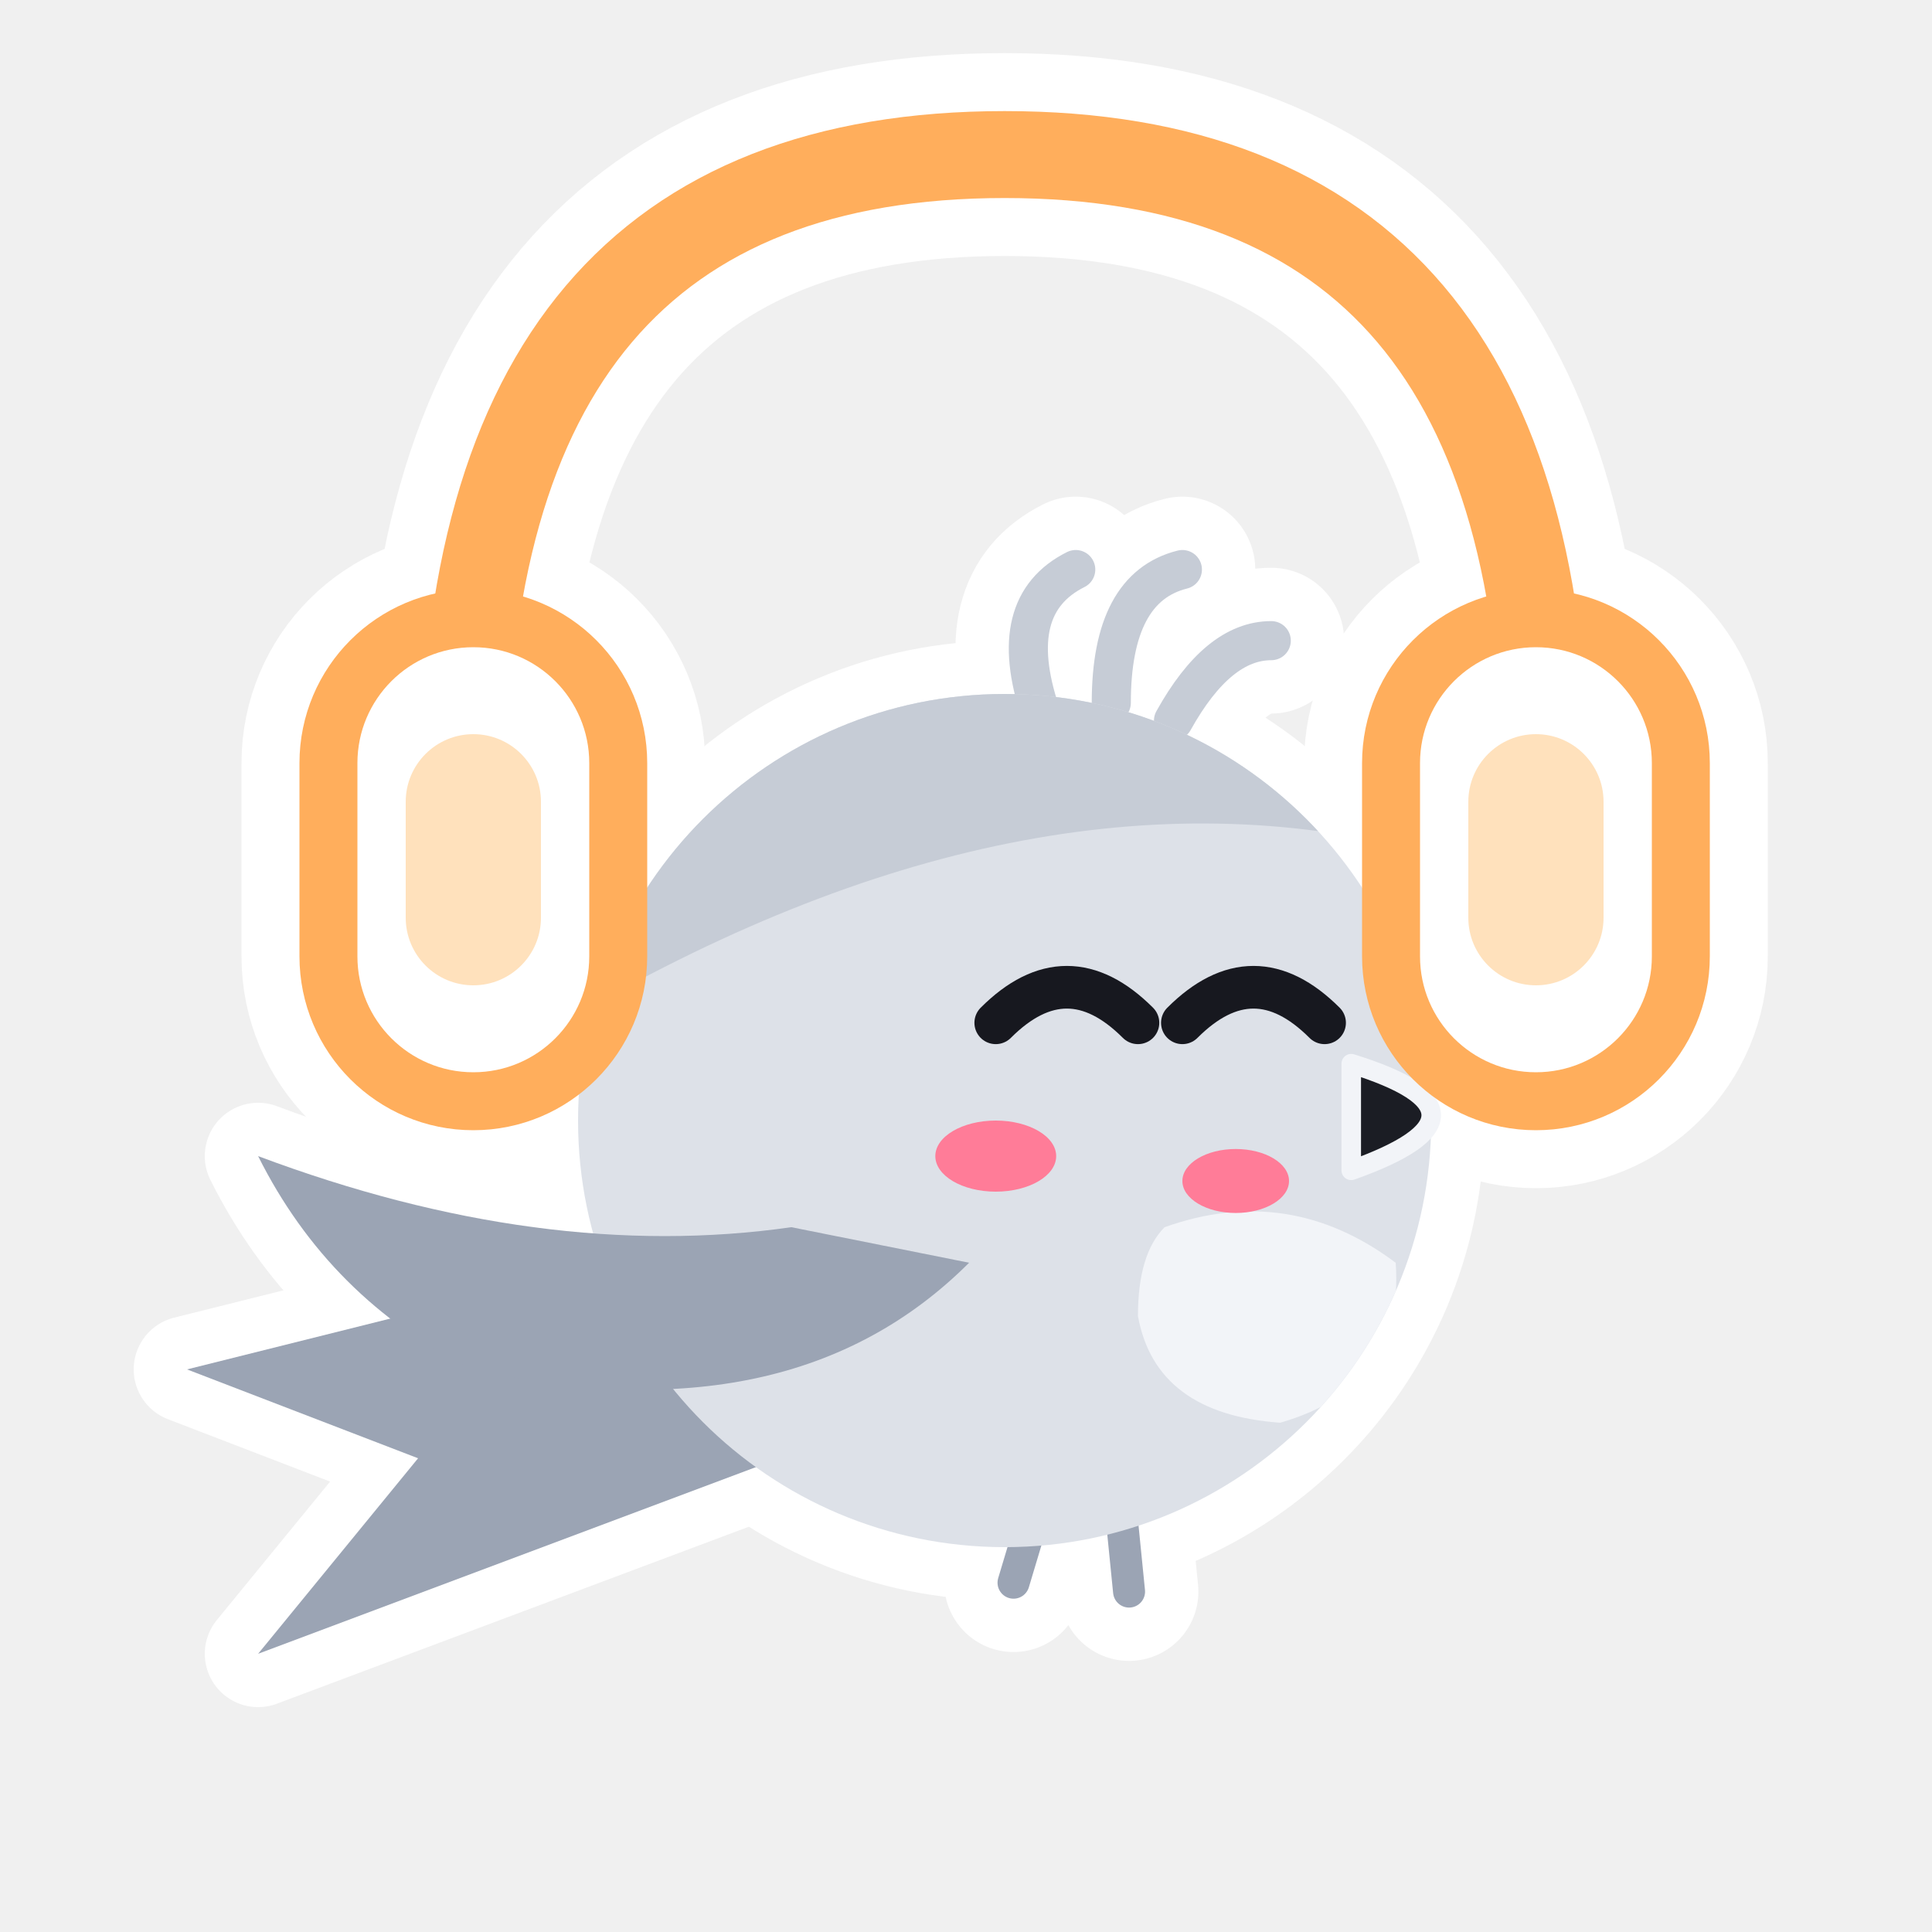
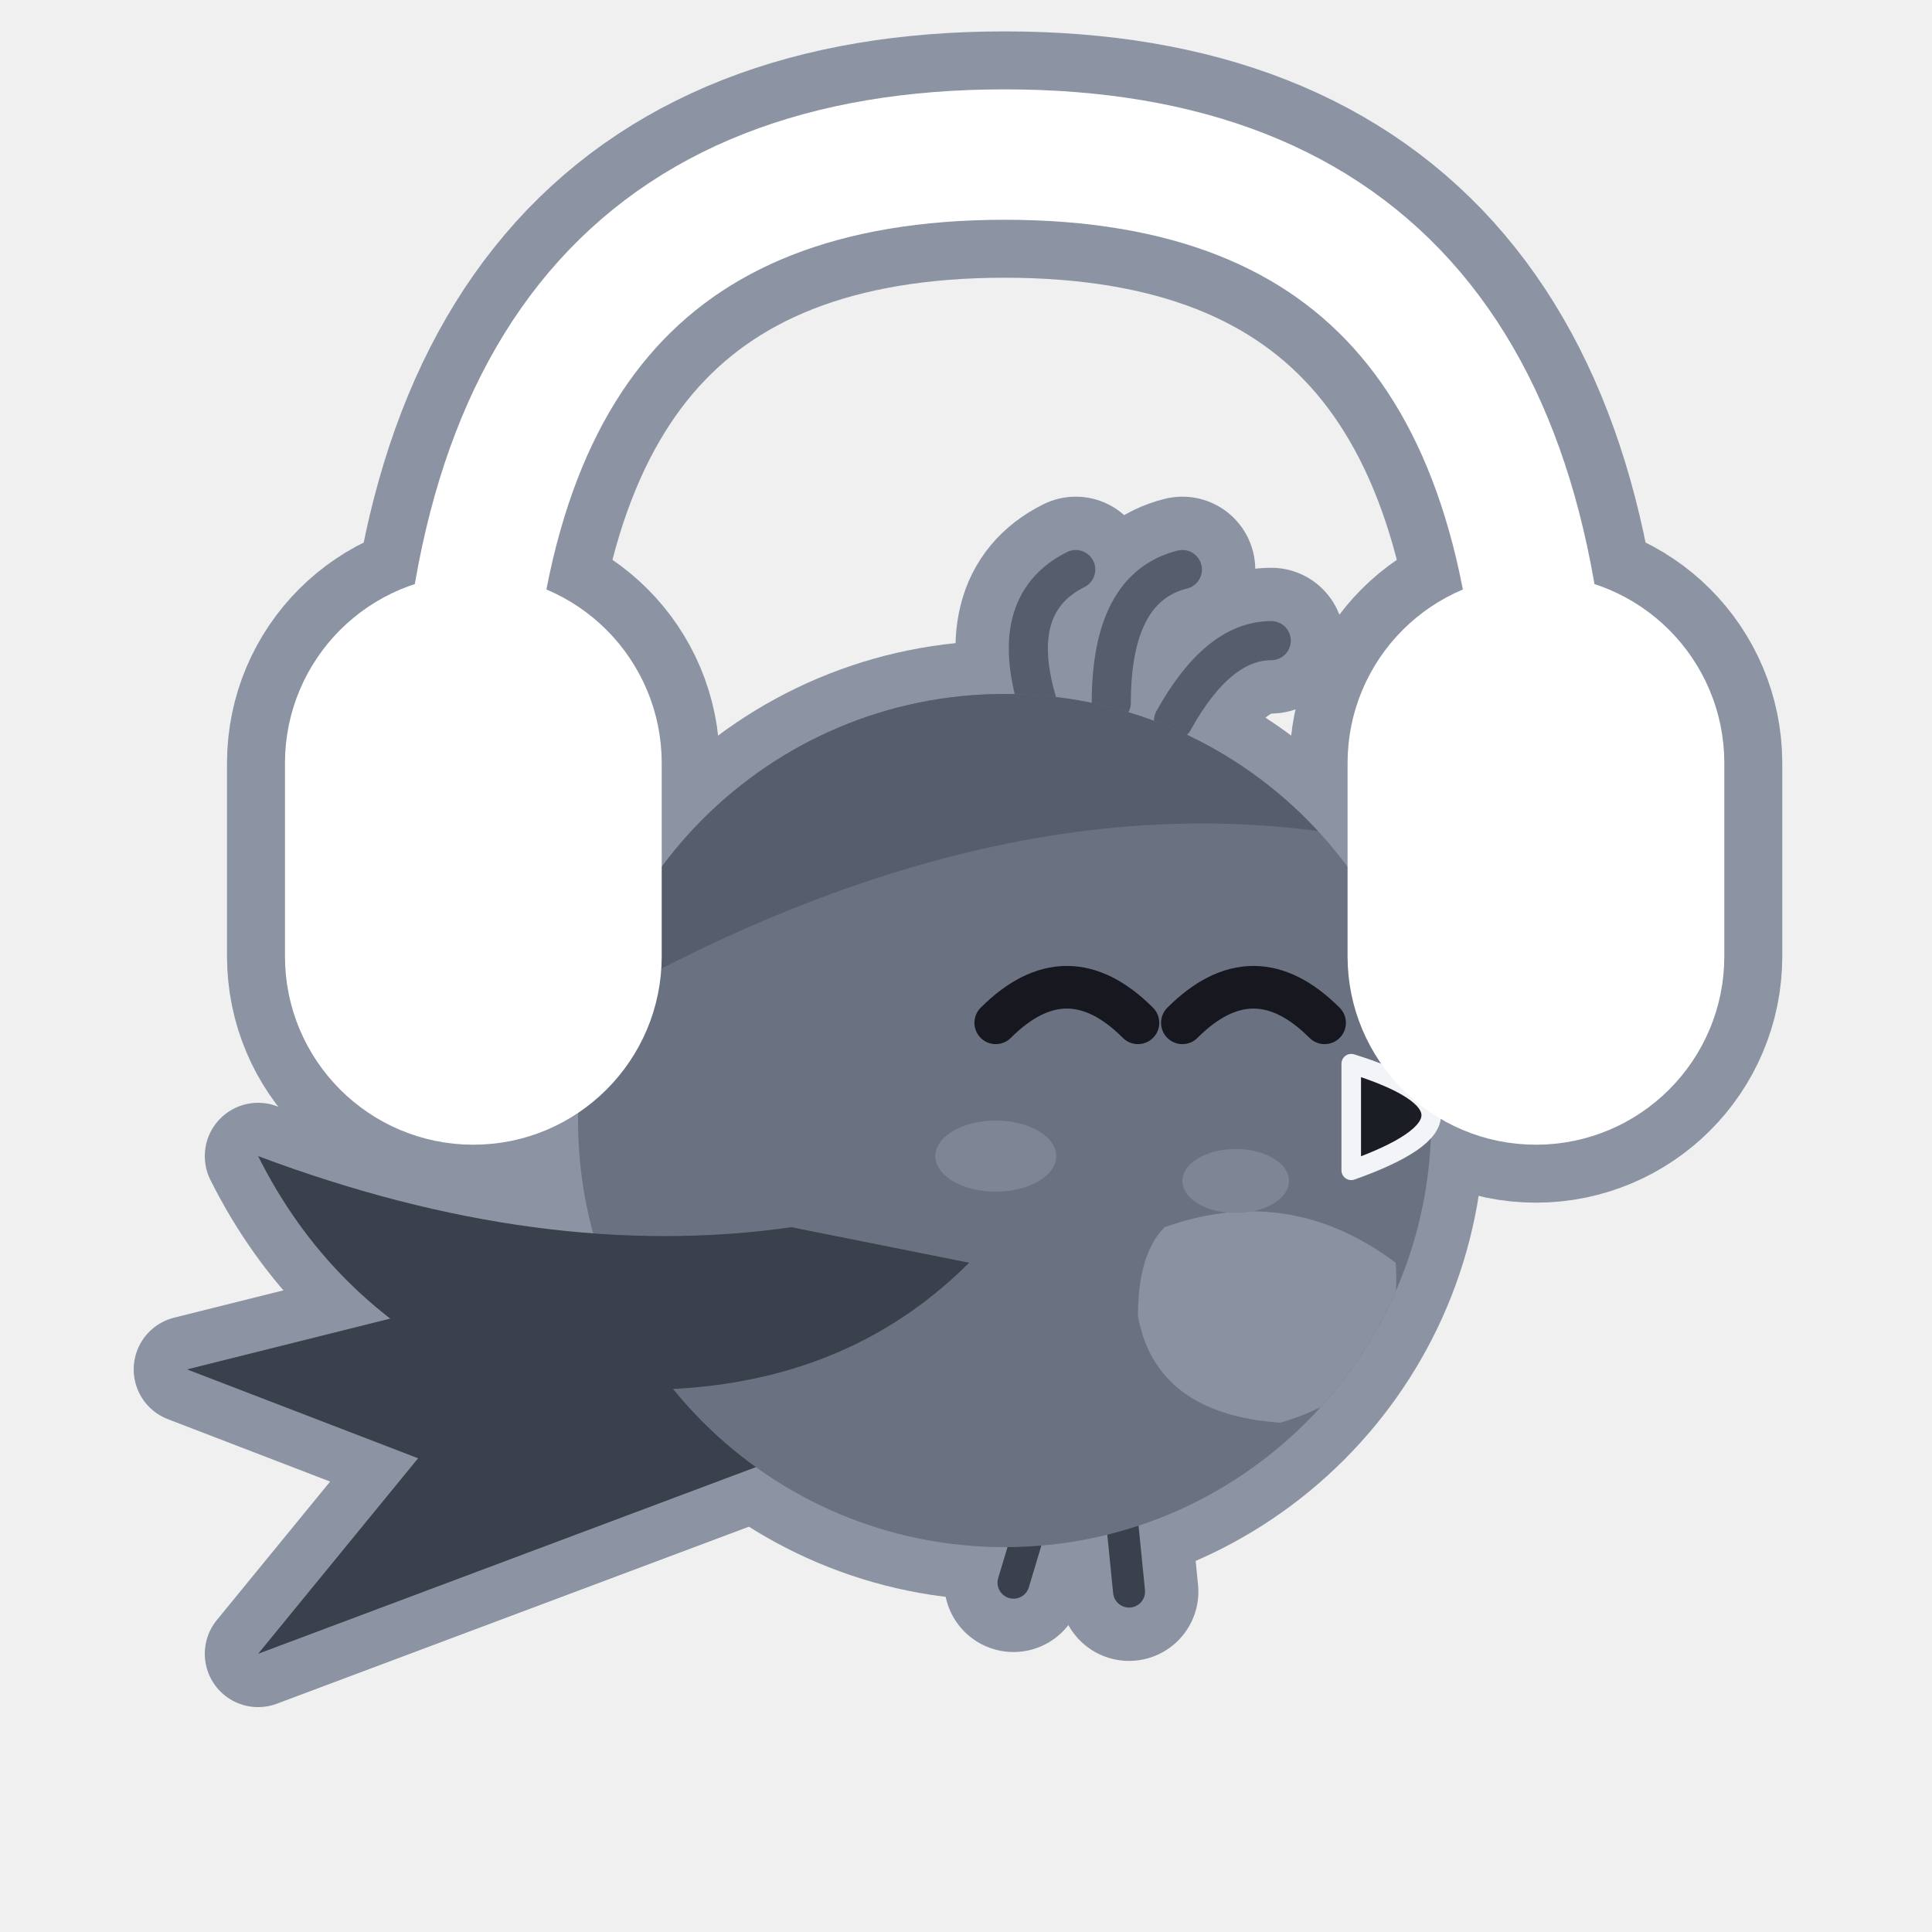
<svg xmlns="http://www.w3.org/2000/svg" viewBox="0 0 100 100" width="1024" height="1024">
  <g>
    <g transform="translate(52 58) scale(0.92)">
      <defs>
        <clipPath id="wkm">
-           <circle r="24" stroke="#FFFFFF" stroke-width="6" stroke-linejoin="round" />
+           <circle r="24" stroke="#8C94A3" stroke-width="6" stroke-linejoin="round" />
        </clipPath>
      </defs>
-       <path d="M-14 6 L-46 14 L-33 19 L-42 30 L-10 18 Z" fill="#FFFFFF" stroke="#FFFFFF" stroke-width="6" stroke-linejoin="round" />
-       <path d="M2 21 l-1.5 5 M6.5 21.5 l0.5 5" fill="none" stroke="#FFFFFF" stroke-width="7.8" stroke-linecap="round" />
-       <path d="M2 -23 Q0 -29 4 -31 M6 -23.5 Q6 -30 10 -31 M9.5 -22.5 Q12 -27 15 -27" fill="none" stroke="#FFFFFF" stroke-width="8.2" stroke-linecap="round" />
-       <circle r="24" fill="#FFFFFF" stroke="#FFFFFF" stroke-width="6" stroke-linejoin="round" />
+       <path d="M-14 6 L-46 14 L-33 19 L-42 30 L-10 18 Z" fill="#8C94A3" stroke="#8C94A3" stroke-width="6" stroke-linejoin="round" />
+       <path d="M2 21 l-1.5 5 M6.5 21.5 l0.5 5" fill="none" stroke="#8C94A3" stroke-width="7.8" stroke-linecap="round" />
+       <path d="M2 -23 Q0 -29 4 -31 M6 -23.5 Q6 -30 10 -31 M9.5 -22.5 Q12 -27 15 -27" fill="none" stroke="#8C94A3" stroke-width="8.2" stroke-linecap="round" />
+       <circle r="24" fill="#8C94A3" stroke="#8C94A3" stroke-width="6" stroke-linejoin="round" />
      <g clip-path="url(#wkm)">
-         <path d="M-24 -24 L24 -24 L24 -15 Q2 -21 -24 -6 Z" fill="#FFFFFF" stroke="#FFFFFF" stroke-width="6" stroke-linejoin="round" />
-         <path d="M-26 0 Q-23 15 -8 25 L-14 30 L-32 10 Z" fill="#FFFFFF" stroke="#FFFFFF" stroke-width="6" stroke-linejoin="round" />
-         <path d="M9 6 Q16 3.5 22 8 Q22.5 15 15.5 17 Q8.5 16.5 7.5 11 Q7.5 7.5 9 6 Z" fill="#FFFFFF" stroke="#FFFFFF" stroke-width="6" stroke-linejoin="round" />
+         <path d="M-24 -24 L24 -24 L24 -15 Q2 -21 -24 -6 Z" fill="#8C94A3" stroke="#8C94A3" stroke-width="6" stroke-linejoin="round" />
+         <path d="M-26 0 Q-23 15 -8 25 L-14 30 L-32 10 Z" fill="#8C94A3" stroke="#8C94A3" stroke-width="6" stroke-linejoin="round" />
+         <path d="M9 6 Q16 3.5 22 8 Q22.5 15 15.5 17 Q8.5 16.5 7.5 11 Q7.5 7.5 9 6 Z" fill="#8C94A3" stroke="#8C94A3" stroke-width="6" stroke-linejoin="round" />
      </g>
-       <path d="M-2 8 Q-12 18 -30 14 Q-38 10 -42 2 Q-26 8 -12 6 Z" fill="#FFFFFF" stroke="#FFFFFF" stroke-width="6" stroke-linejoin="round" />
-       <path d="M-0.5 -5.5 Q3.5 -9.5 7.5 -5.5" fill="none" stroke="#FFFFFF" stroke-width="8.4" stroke-linecap="round" />
-       <path d="M10 -5.5 Q14 -9.5 18 -5.5" fill="none" stroke="#FFFFFF" stroke-width="8.4" stroke-linecap="round" />
-       <path d="M19.5 -3.2 Q28.5 -0.4 19.5 2.8 Z" fill="#FFFFFF" stroke="#FFFFFF" stroke-width="7.1" stroke-linejoin="round" />
-       <ellipse cx="-0.5" cy="2" rx="3.4" ry="2" fill="#FFFFFF" stroke="#FFFFFF" stroke-width="6" stroke-linejoin="round" />
-       <ellipse cx="13" cy="3.4" rx="3" ry="1.8" fill="#FFFFFF" stroke="#FFFFFF" stroke-width="6" stroke-linejoin="round" />
+       <path d="M-2 8 Q-12 18 -30 14 Q-38 10 -42 2 Q-26 8 -12 6 Z" fill="#8C94A3" stroke="#8C94A3" stroke-width="6" stroke-linejoin="round" />
+       <path d="M-0.5 -5.5 Q3.5 -9.5 7.5 -5.5" fill="none" stroke="#8C94A3" stroke-width="8.4" stroke-linecap="round" />
+       <path d="M10 -5.5 Q14 -9.5 18 -5.5" fill="none" stroke="#8C94A3" stroke-width="8.4" stroke-linecap="round" />
+       <path d="M19.5 -3.2 Q28.5 -0.4 19.5 2.8 Z" fill="#8C94A3" stroke="#8C94A3" stroke-width="7.1" stroke-linejoin="round" />
+       <ellipse cx="-0.5" cy="2" rx="3.4" ry="2" fill="#8C94A3" stroke="#8C94A3" stroke-width="6" stroke-linejoin="round" />
+       <ellipse cx="13" cy="3.4" rx="3" ry="1.8" fill="#8C94A3" stroke="#8C94A3" stroke-width="6" stroke-linejoin="round" />
    </g>
-     <path d="M24 41 Q24 8 52 8 Q80 8 80 41" fill="none" stroke="#FFFFFF" stroke-width="10.5" stroke-linecap="round" />
-     <rect x="17" y="32" width="15" height="25" rx="7.5" fill="#FFFFFF" stroke="#FFFFFF" stroke-width="9" />
-     <rect x="72" y="32" width="15" height="25" rx="7.5" fill="#FFFFFF" stroke="#FFFFFF" stroke-width="9" />
-     <rect x="21" y="38" width="7" height="13" rx="3.5" fill="#FFFFFF" stroke="#FFFFFF" stroke-width="6" stroke-linejoin="round" />
-     <rect x="76" y="38" width="7" height="13" rx="3.5" fill="#FFFFFF" stroke="#FFFFFF" stroke-width="6" stroke-linejoin="round" />
+     <path d="M24 41 Q24 8 52 8 Q80 8 80 41" fill="none" stroke="#8C94A3" stroke-width="12.75" stroke-linecap="round" />
+     <rect x="17" y="32" width="15" height="25" rx="7.5" fill="#8C94A3" stroke="#8C94A3" stroke-width="10.5" />
+     <rect x="72" y="32" width="15" height="25" rx="7.5" fill="#8C94A3" stroke="#8C94A3" stroke-width="10.5" />
+     <rect x="21" y="38" width="7" height="13" rx="3.5" fill="#8C94A3" stroke="#8C94A3" stroke-width="6" stroke-linejoin="round" />
+     <rect x="76" y="38" width="7" height="13" rx="3.5" fill="#8C94A3" stroke="#8C94A3" stroke-width="6" stroke-linejoin="round" />
  </g>
  <g transform="translate(52 58) scale(0.92)">
    <defs>
      <clipPath id="bkm">
        <circle r="24" />
      </clipPath>
    </defs>
-     <path d="M-14 6 L-46 14 L-33 19 L-42 30 L-10 18 Z" fill="#9BA4B4" />
-     <path d="M2 21 l-1.5 5 M6.5 21.5 l0.5 5" fill="none" stroke="#9BA4B4" stroke-width="1.8" stroke-linecap="round" />
-     <path d="M2 -23 Q0 -29 4 -31 M6 -23.5 Q6 -30 10 -31 M9.5 -22.5 Q12 -27 15 -27" fill="none" stroke="#C6CCD6" stroke-width="2.2" stroke-linecap="round" />
-     <circle r="24" fill="#DDE1E8" />
+     <path d="M-14 6 L-46 14 L-33 19 L-42 30 L-10 18 Z" fill="#3A404C" />
+     <path d="M2 21 l-1.5 5 M6.5 21.5 l0.5 5" fill="none" stroke="#3A404C" stroke-width="1.8" stroke-linecap="round" />
+     <path d="M2 -23 Q0 -29 4 -31 M6 -23.5 Q6 -30 10 -31 M9.5 -22.5 Q12 -27 15 -27" fill="none" stroke="#565E6D" stroke-width="2.2" stroke-linecap="round" />
+     <circle r="24" fill="#6A7281" />
    <g clip-path="url(#bkm)">
-       <path d="M-24 -24 L24 -24 L24 -15 Q2 -21 -24 -6 Z" fill="#C6CCD6" />
-       <path d="M-26 0 Q-23 15 -8 25 L-14 30 L-32 10 Z" fill="#FFFFFF" />
-       <path d="M9 6 Q16 3.5 22 8 Q22.5 15 15.5 17 Q8.5 16.5 7.5 11 Q7.5 7.5 9 6 Z" fill="#F2F4F8" />
+       <path d="M-24 -24 L24 -24 L24 -15 Q2 -21 -24 -6 Z" fill="#565E6D" />
+       <path d="M-26 0 Q-23 15 -8 25 L-14 30 L-32 10 Z" fill="#848C9B" />
+       <path d="M9 6 Q16 3.5 22 8 Q22.5 15 15.5 17 Q8.5 16.5 7.5 11 Q7.5 7.5 9 6 Z" fill="#8A92A1" />
    </g>
-     <path d="M-2 8 Q-12 18 -30 14 Q-38 10 -42 2 Q-26 8 -12 6 Z" fill="#9BA4B4" />
+     <path d="M-2 8 Q-12 18 -30 14 Q-38 10 -42 2 Q-26 8 -12 6 Z" fill="#3A404C" />
    <path d="M-0.5 -5.5 Q3.5 -9.5 7.5 -5.5" fill="none" stroke="#17181F" stroke-width="2.4" stroke-linecap="round" />
    <path d="M10 -5.5 Q14 -9.5 18 -5.5" fill="none" stroke="#17181F" stroke-width="2.4" stroke-linecap="round" />
    <path d="M19.5 -3.2 Q28.5 -0.4 19.5 2.8 Z" fill="#1B1D24" stroke="#F2F4F8" stroke-width="1.1" stroke-linejoin="round" />
-     <ellipse cx="-0.5" cy="2" rx="3.4" ry="2" fill="#FF7C98" />
-     <ellipse cx="13" cy="3.4" rx="3" ry="1.8" fill="#FF7C98" />
+     <ellipse cx="-0.5" cy="2" rx="3.4" ry="2" fill="#7E8695" />
+     <ellipse cx="13" cy="3.4" rx="3" ry="1.8" fill="#7E8695" />
  </g>
-   <path d="M24 41 Q24 8 52 8 Q80 8 80 41" fill="none" stroke="#FFAE5C" stroke-width="4.5" stroke-linecap="round" />
-   <rect x="17" y="32" width="15" height="25" rx="7.5" fill="#FFFFFF" stroke="#FFAE5C" stroke-width="3" />
-   <rect x="72" y="32" width="15" height="25" rx="7.5" fill="#FFFFFF" stroke="#FFAE5C" stroke-width="3" />
-   <rect x="21" y="38" width="7" height="13" rx="3.5" fill="#FFE1BC" />
-   <rect x="76" y="38" width="7" height="13" rx="3.5" fill="#FFE1BC" />
+   <path d="M24 41 Q24 8 52 8 Q80 8 80 41" fill="none" stroke="#FFFFFF" stroke-width="6.75" stroke-linecap="round" />
+   <rect x="17" y="32" width="15" height="25" rx="7.5" fill="#FFFFFF" stroke="#FFFFFF" stroke-width="4.5" />
+   <rect x="72" y="32" width="15" height="25" rx="7.5" fill="#FFFFFF" stroke="#FFFFFF" stroke-width="4.5" />
+   <rect x="21" y="38" width="7" height="13" rx="3.5" fill="#FFFFFF" />
+   <rect x="76" y="38" width="7" height="13" rx="3.5" fill="#FFFFFF" />
</svg>
